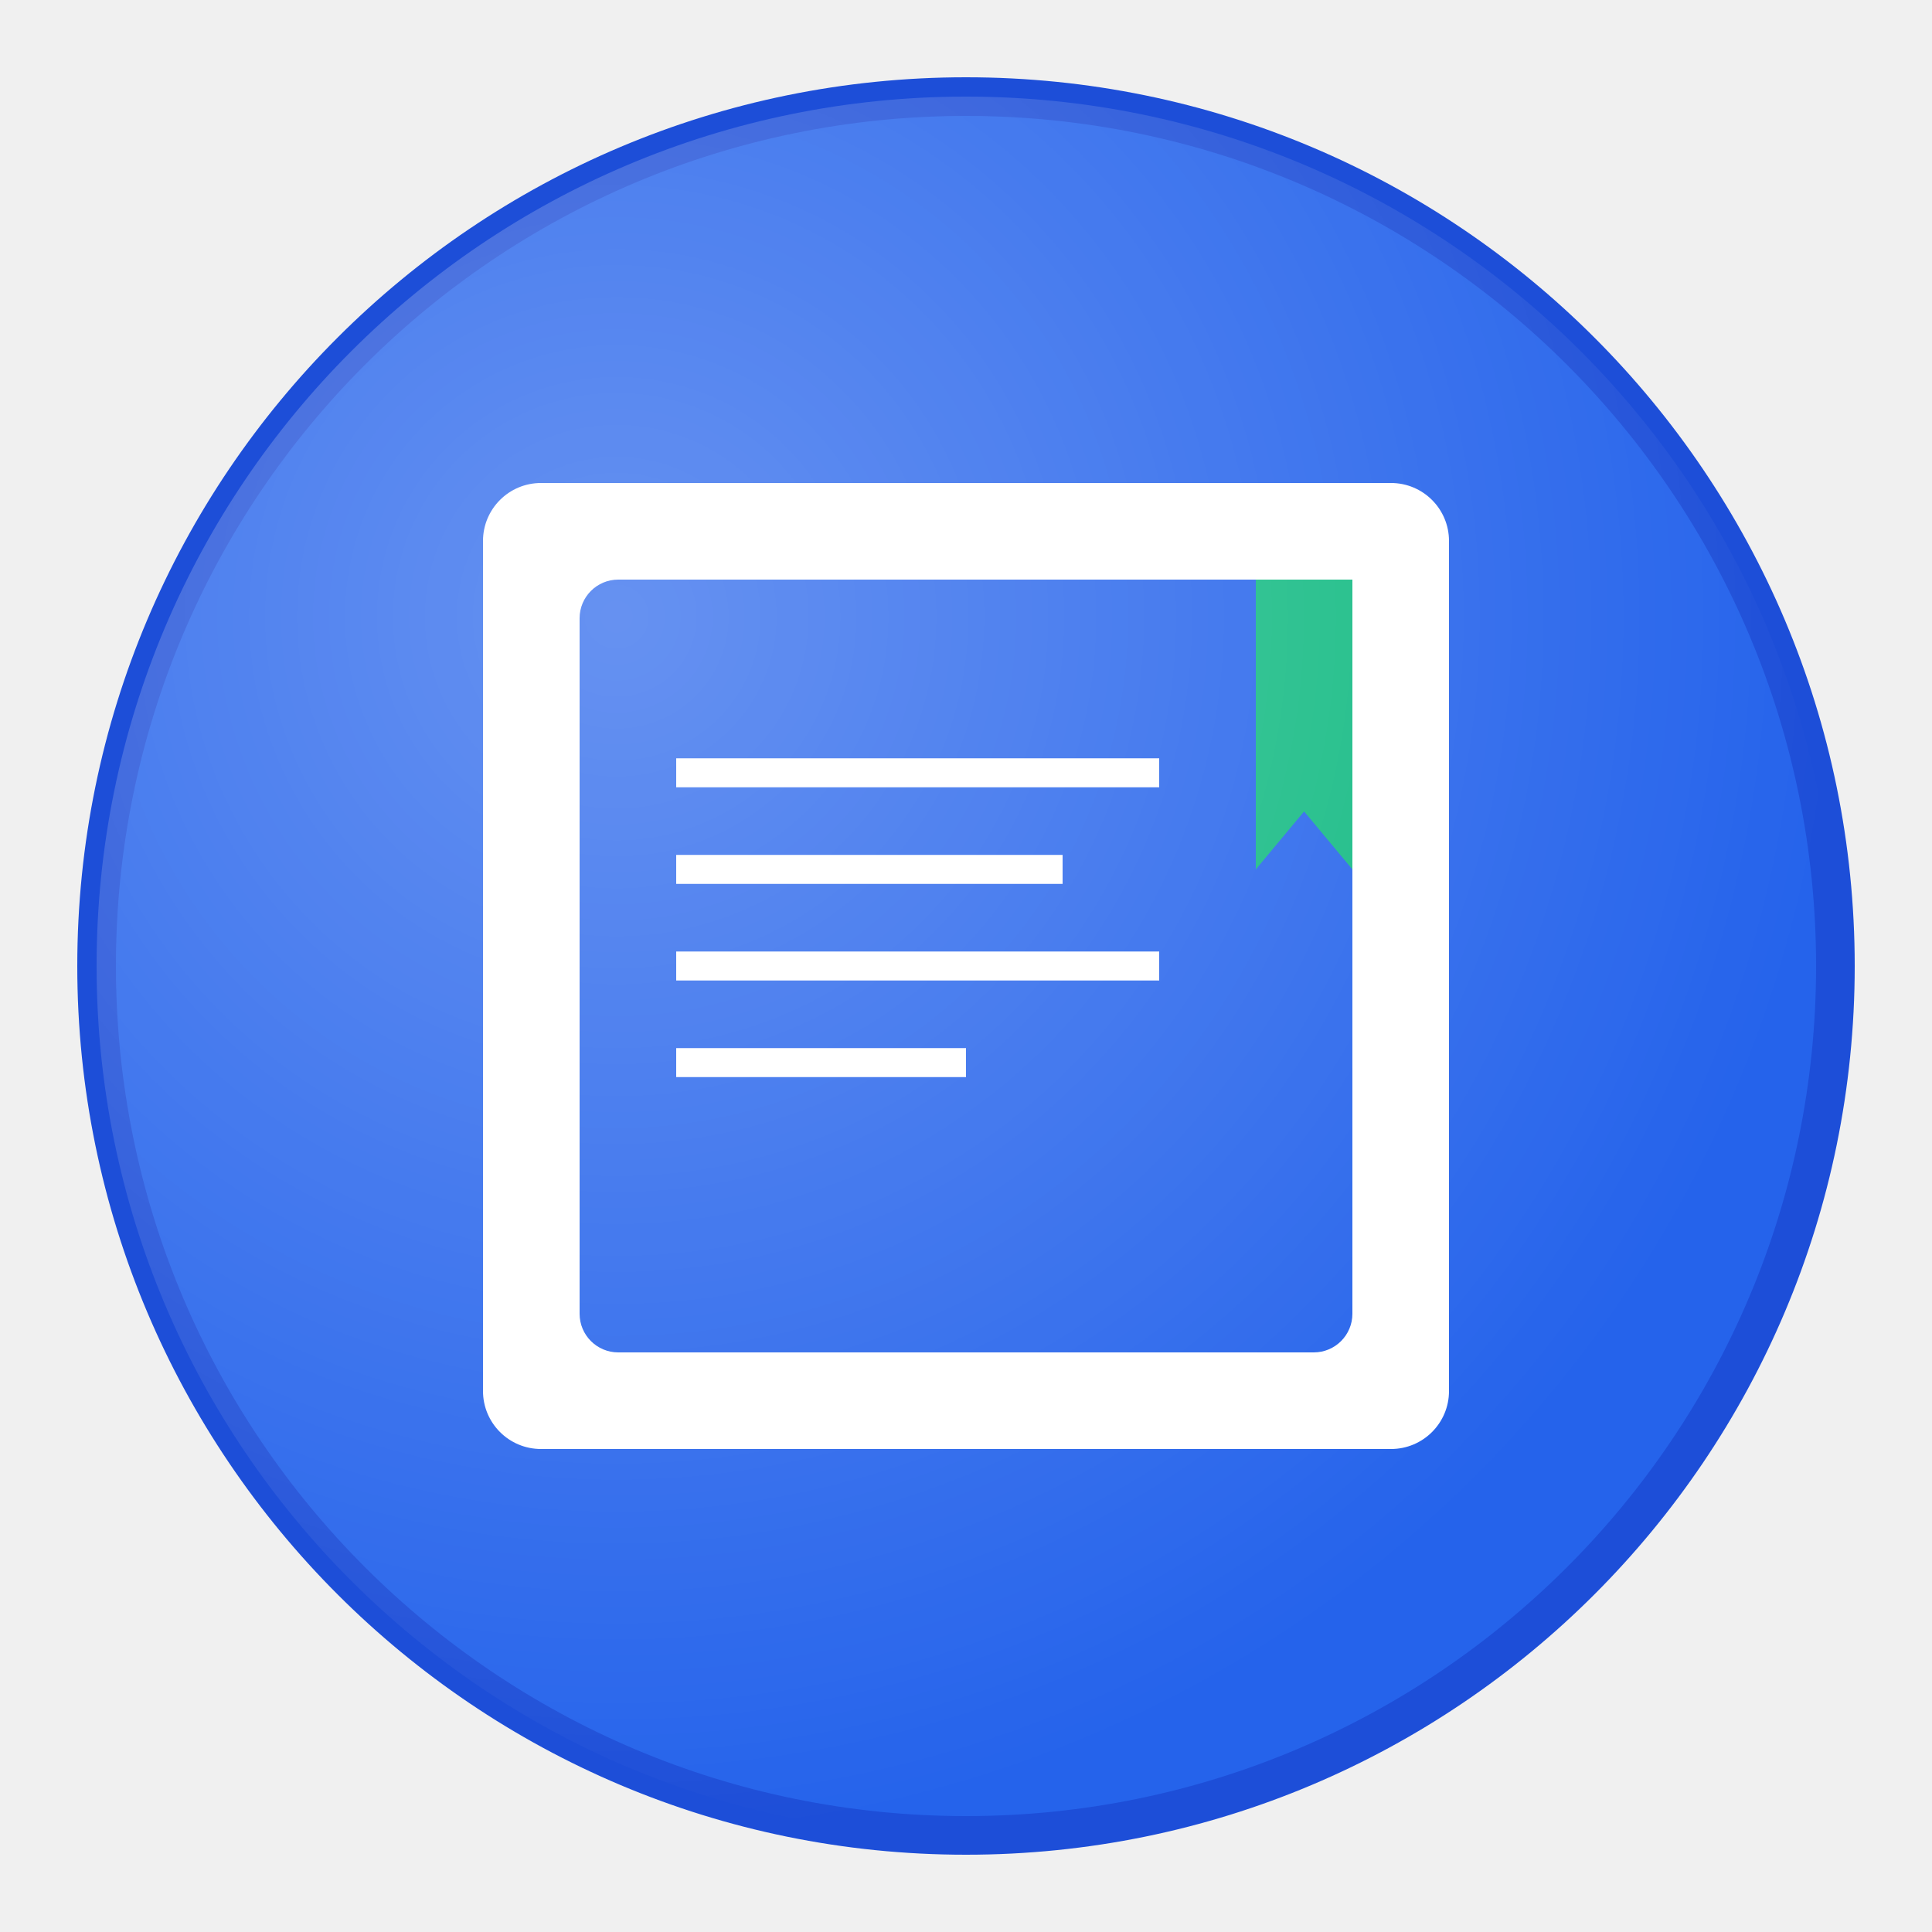
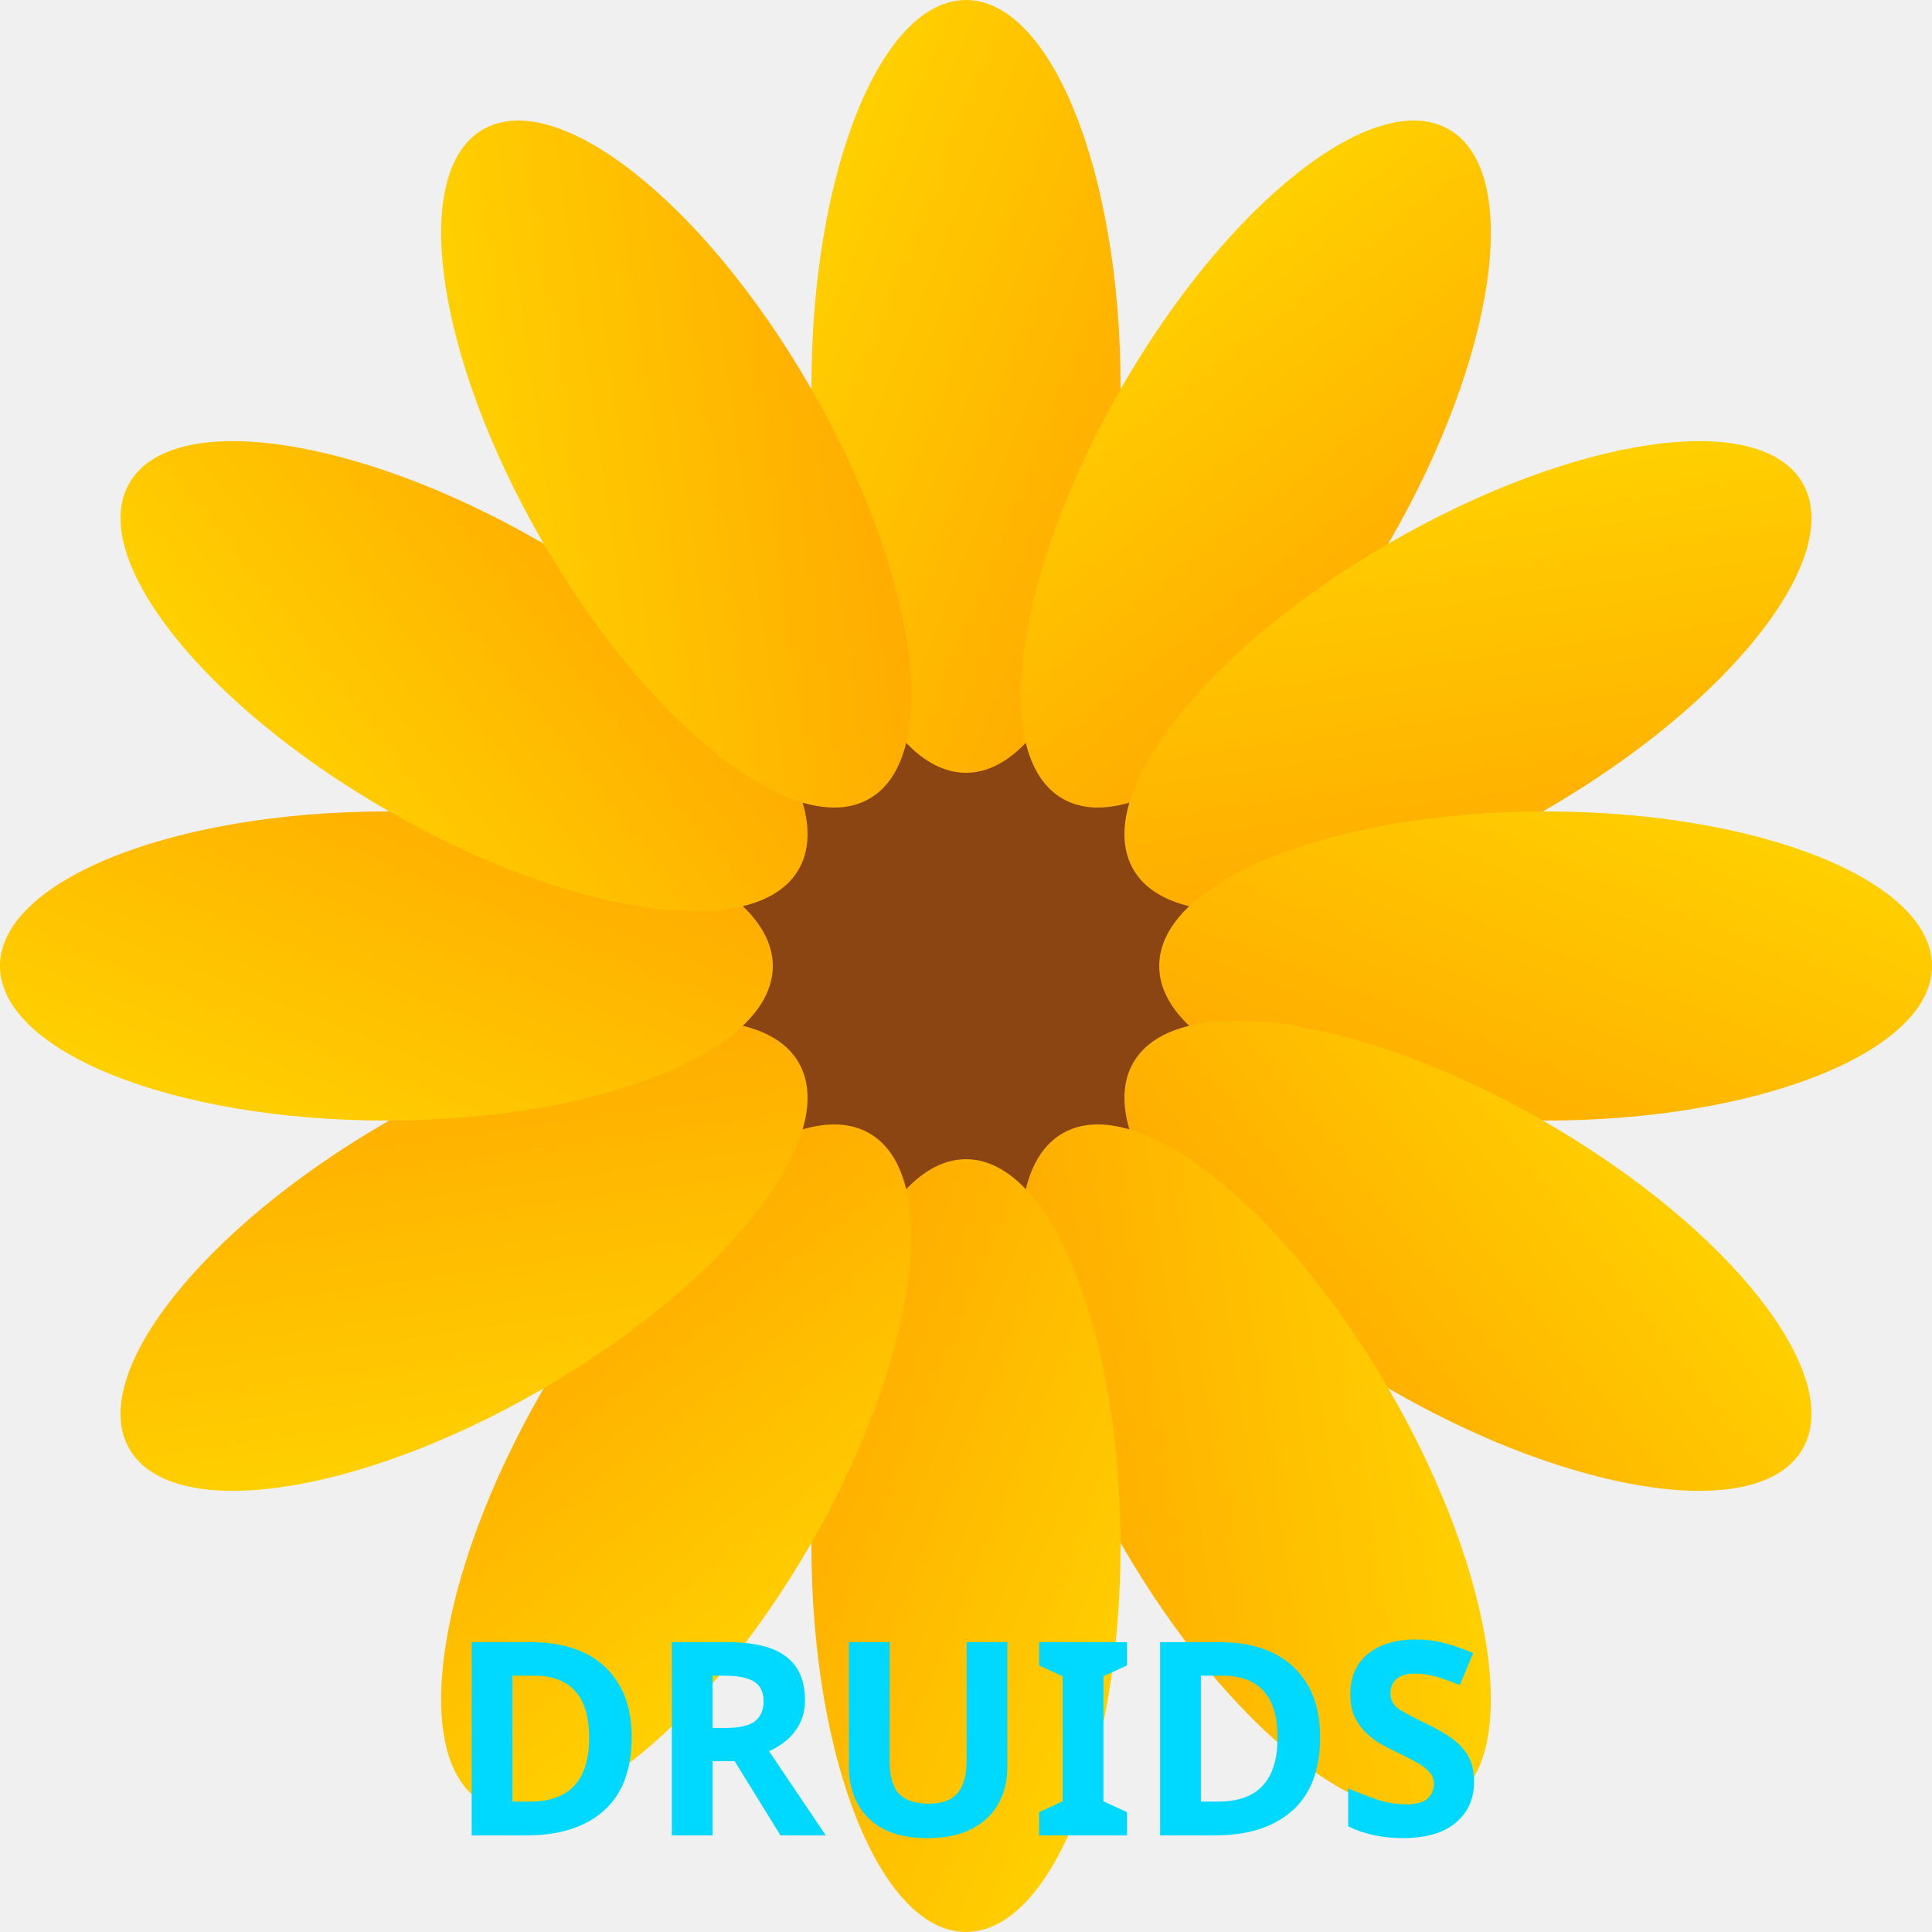
- <svg xmlns="http://www.w3.org/2000/svg" viewBox="0 0 100 100" width="100" height="100">
-   <circle cx="50" cy="50" r="45" fill="#2563eb" stroke="#1d4ed8" stroke-width="2" />
-   <g fill="white">
-     <rect x="25" y="25" width="50" height="50" rx="3" fill="white" />
-     <rect x="30" y="30" width="40" height="40" rx="2" fill="#2563eb" />
-     <line x1="35" y1="40" x2="60" y2="40" stroke="white" stroke-width="1.5" />
-     <line x1="35" y1="45" x2="55" y2="45" stroke="white" stroke-width="1.5" />
-     <line x1="35" y1="50" x2="60" y2="50" stroke="white" stroke-width="1.5" />
-     <line x1="35" y1="55" x2="50" y2="55" stroke="white" stroke-width="1.5" />
-     <polygon points="65,30 70,30 70,45 67.5,42 65,45" fill="#10b981" />
+ <svg xmlns="http://www.w3.org/2000/svg" width="100" height="100" viewBox="0 0 100 100">
+   <defs>
+     <linearGradient id="sunflowerGradient" x1="0%" y1="0%" x2="100%" y2="100%">
+       <stop offset="0%" style="stop-color:#FFD700;stop-opacity:1" />
+       <stop offset="100%" style="stop-color:#FFA500;stop-opacity:1" />
+     </linearGradient>
+   </defs>
+   <circle cx="50" cy="50" r="20" fill="#8B4513" />
+   <g transform="translate(50,50)">
+     <g id="petal">
+       <ellipse cx="0" cy="-30" rx="8" ry="20" fill="url(#sunflowerGradient)" transform="rotate(0)" />
+       <ellipse cx="0" cy="-30" rx="8" ry="20" fill="url(#sunflowerGradient)" transform="rotate(30)" />
+       <ellipse cx="0" cy="-30" rx="8" ry="20" fill="url(#sunflowerGradient)" transform="rotate(60)" />
+       <ellipse cx="0" cy="-30" rx="8" ry="20" fill="url(#sunflowerGradient)" transform="rotate(90)" />
+       <ellipse cx="0" cy="-30" rx="8" ry="20" fill="url(#sunflowerGradient)" transform="rotate(120)" />
+       <ellipse cx="0" cy="-30" rx="8" ry="20" fill="url(#sunflowerGradient)" transform="rotate(150)" />
+       <ellipse cx="0" cy="-30" rx="8" ry="20" fill="url(#sunflowerGradient)" transform="rotate(180)" />
+       <ellipse cx="0" cy="-30" rx="8" ry="20" fill="url(#sunflowerGradient)" transform="rotate(210)" />
+       <ellipse cx="0" cy="-30" rx="8" ry="20" fill="url(#sunflowerGradient)" transform="rotate(240)" />
+       <ellipse cx="0" cy="-30" rx="8" ry="20" fill="url(#sunflowerGradient)" transform="rotate(270)" />
+       <ellipse cx="0" cy="-30" rx="8" ry="20" fill="url(#sunflowerGradient)" transform="rotate(300)" />
+       <ellipse cx="0" cy="-30" rx="8" ry="20" fill="url(#sunflowerGradient)" transform="rotate(330)" />
+     </g>
  </g>
-   <defs>
-     <radialGradient id="shine" cx="0.3" cy="0.3" r="0.7">
-       <stop offset="0%" stop-color="rgba(255,255,255,0.3)" />
-       <stop offset="100%" stop-color="rgba(255,255,255,0)" />
-     </radialGradient>
-   </defs>
-   <circle cx="50" cy="50" r="45" fill="url(#shine)" />
+   <text x="50" y="95" text-anchor="middle" font-family="Arial Black, sans-serif" font-size="14" font-weight="900" fill="#00D9FF">DRUIDS</text>
</svg>
